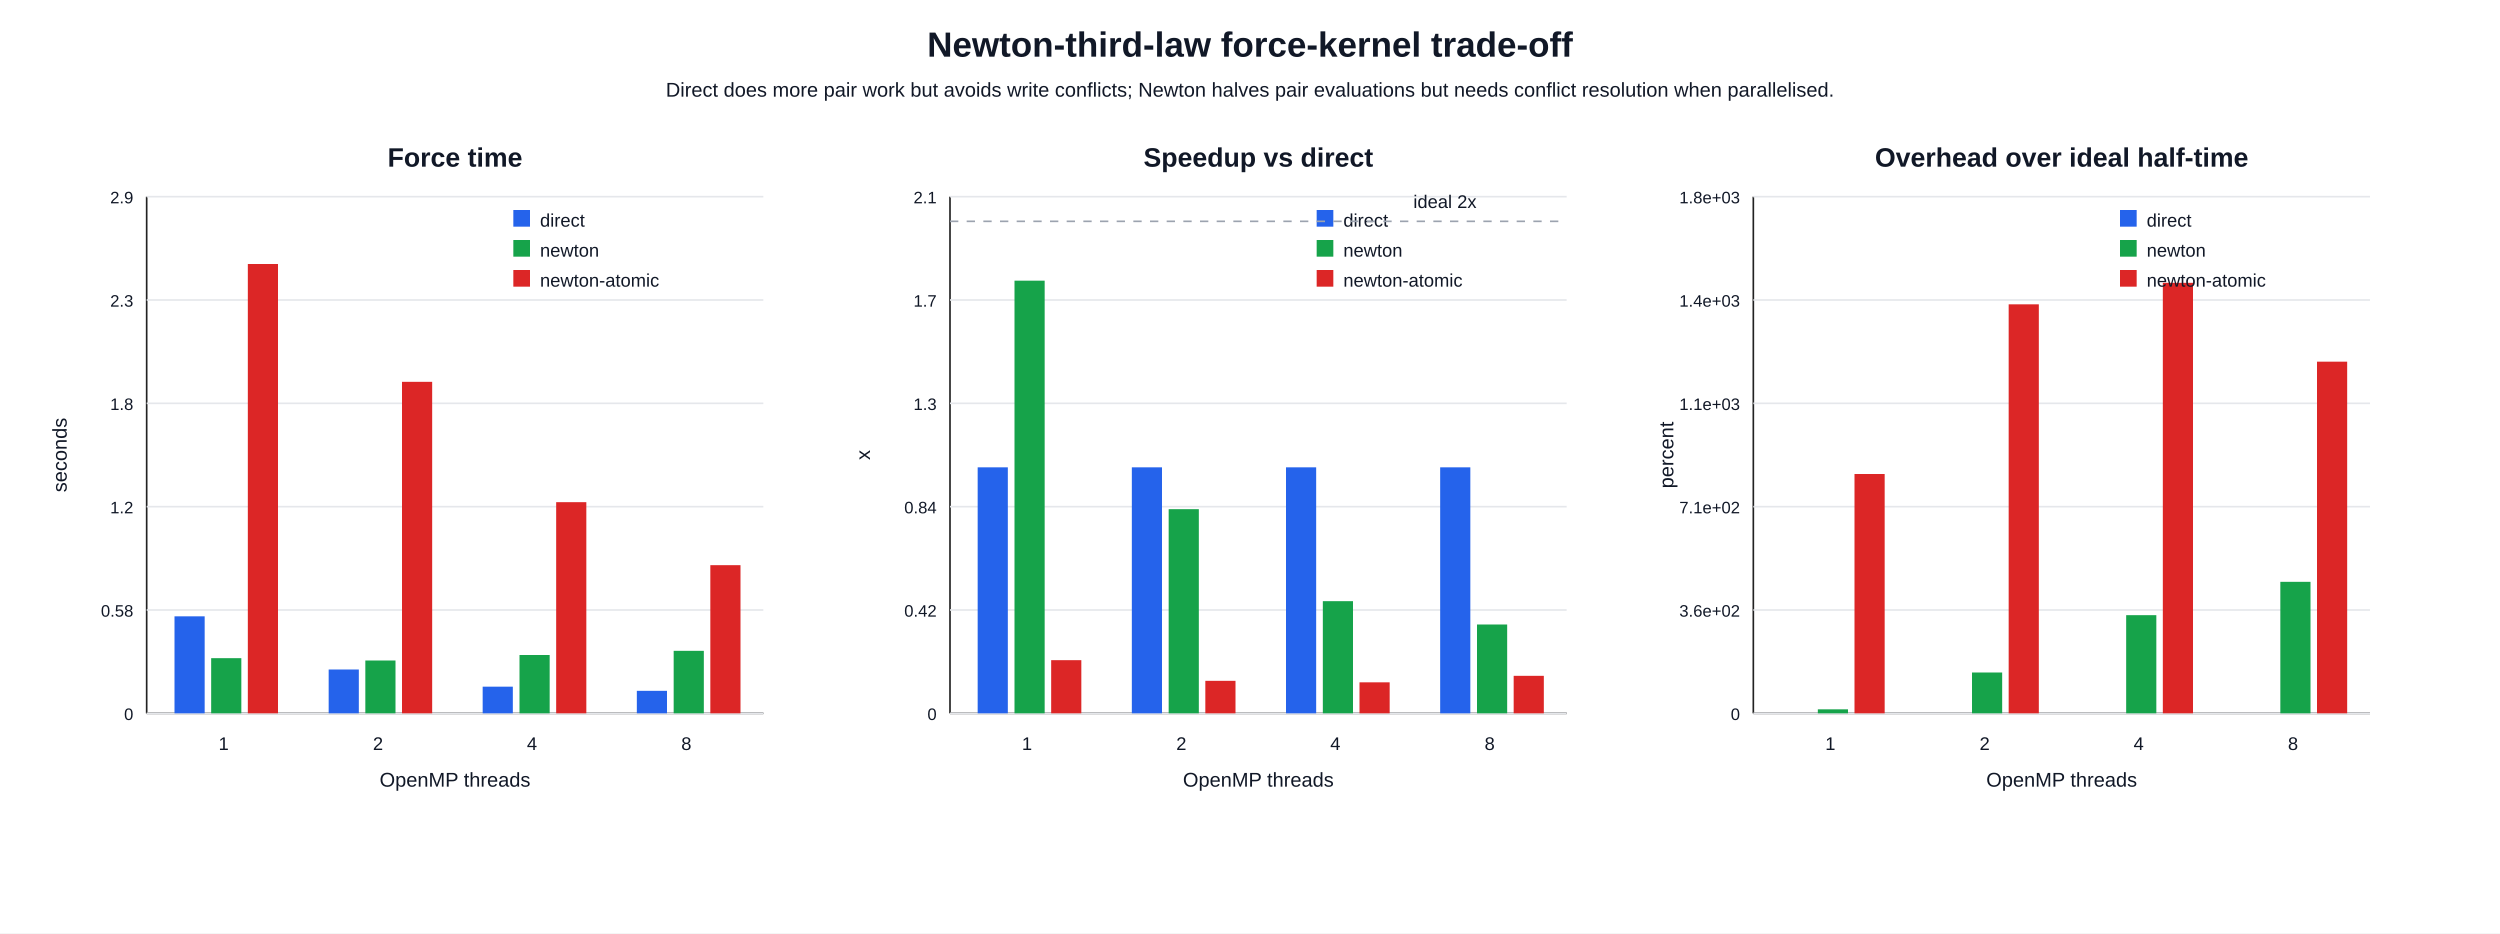
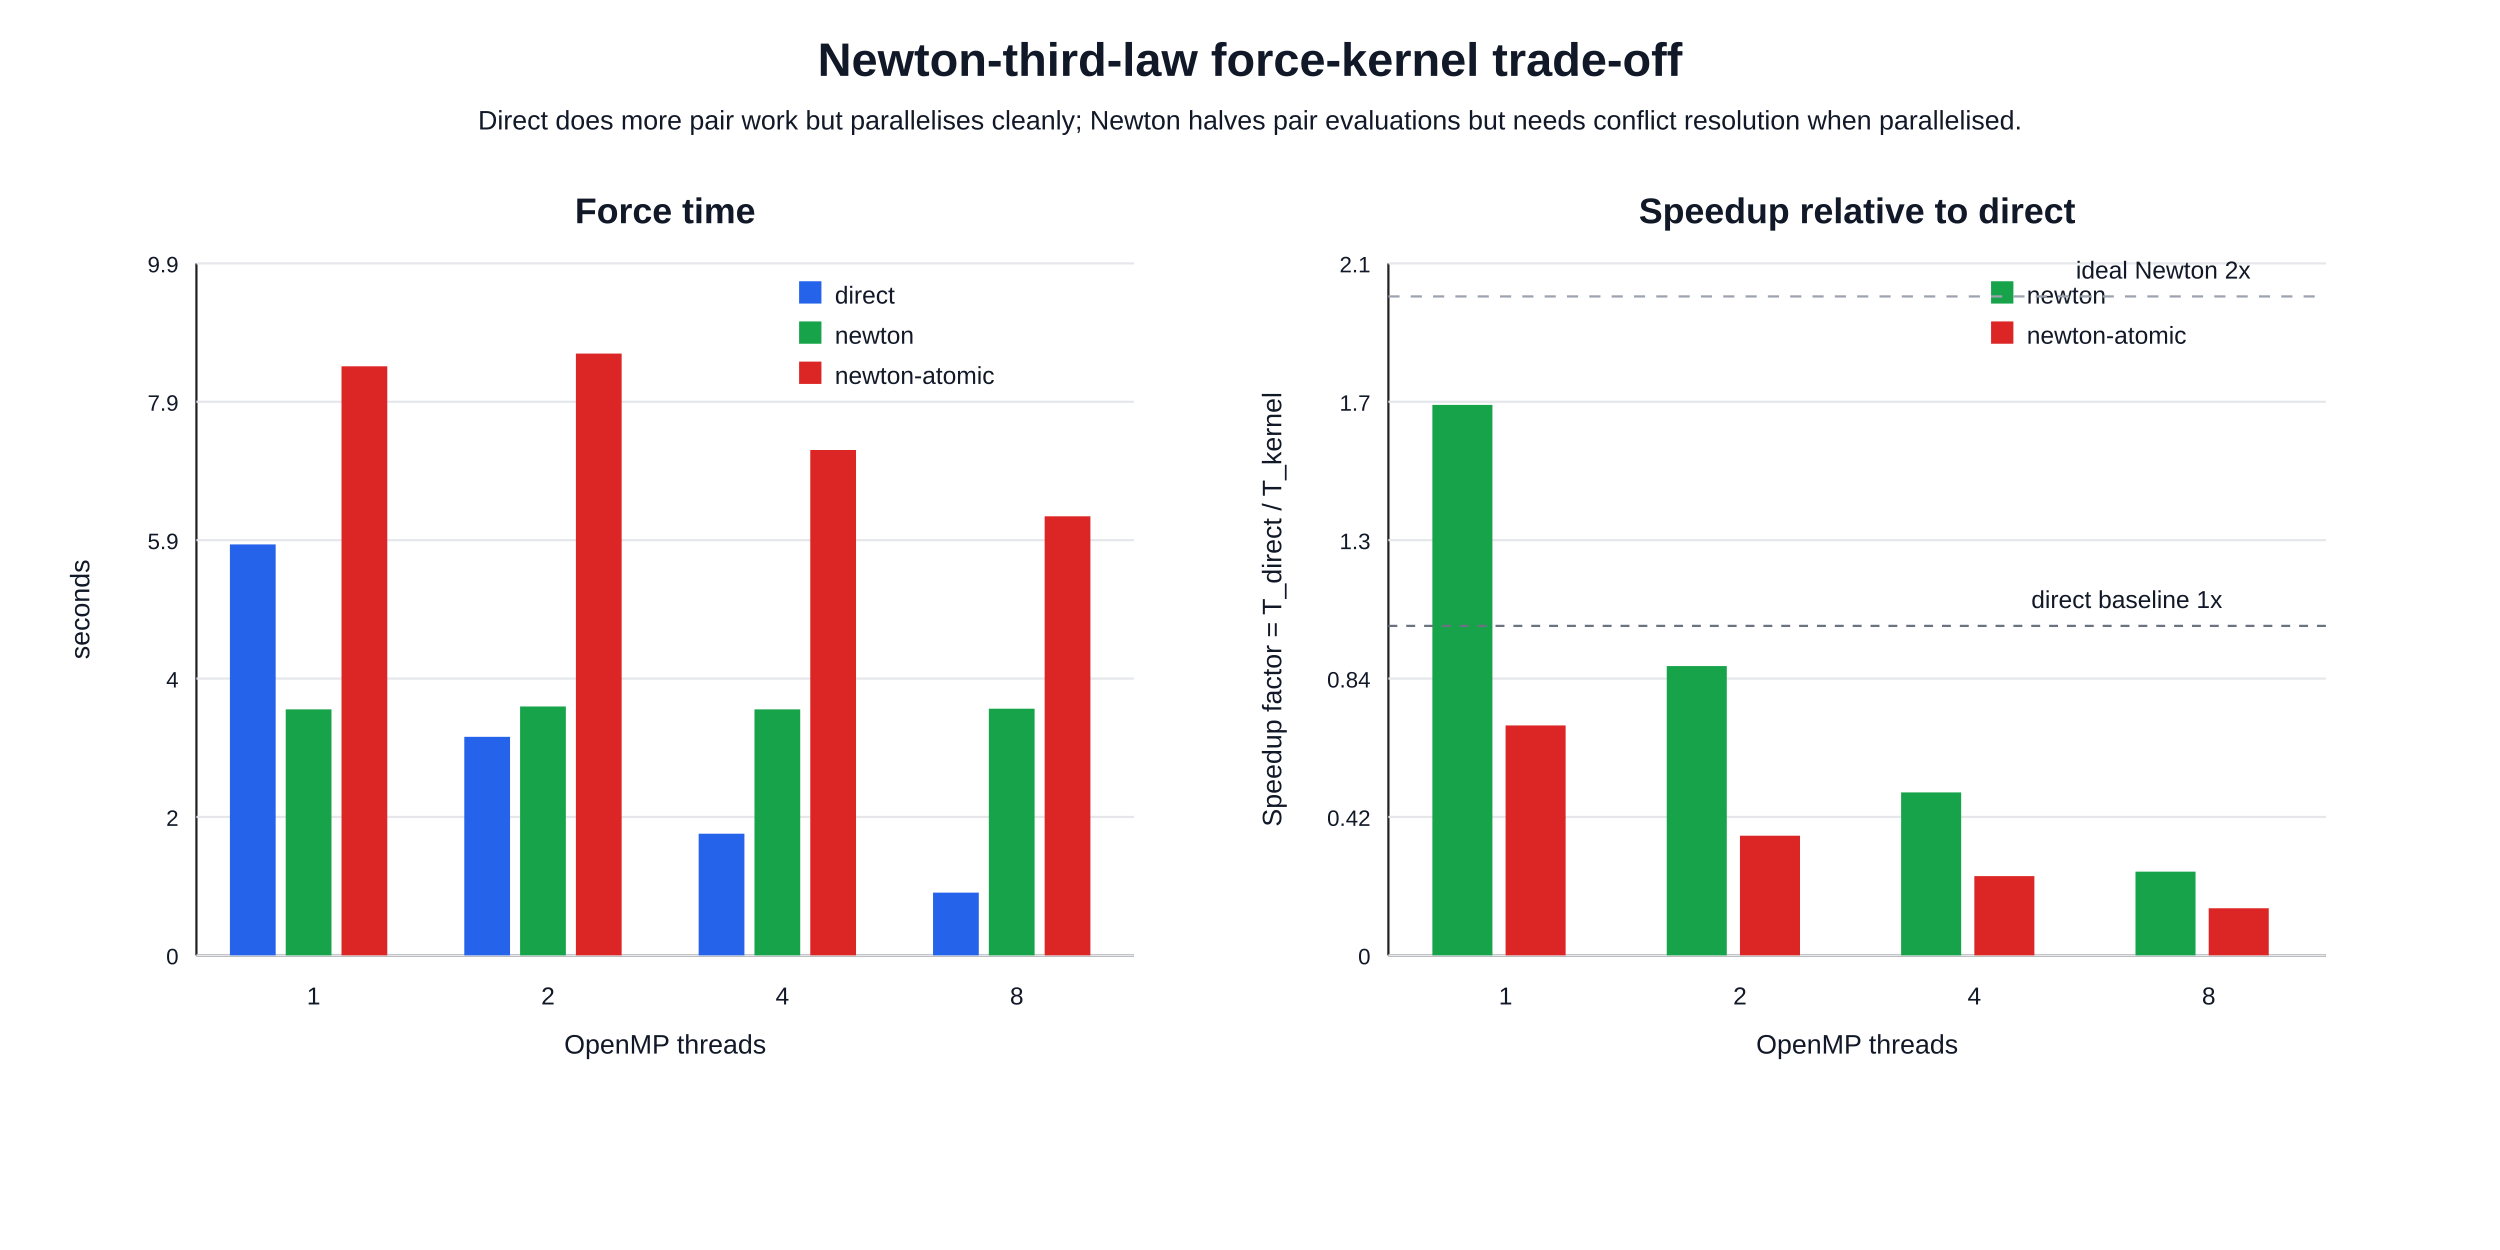
- <svg xmlns="http://www.w3.org/2000/svg" width="1500" height="560" viewBox="0 0 1500 560">
+ <svg xmlns="http://www.w3.org/2000/svg" width="1120" height="560" viewBox="0 0 1120 560">
  <rect width="100%" height="100%" fill="white" />
  <style>text{font-family:Arial, Helvetica, sans-serif; fill:#111827;}</style>
-   <text x="750" y="34" text-anchor="middle" font-size="21" font-weight="700">Newton-third-law force-kernel trade-off</text>
-   <text x="750" y="58" text-anchor="middle" font-size="12" fill="#4b5563">Direct does more pair work but avoids write conflicts; Newton halves pair evaluations but needs conflict resolution when parallelised.</text>
-   <text x="273.0" y="100.0" text-anchor="middle" font-size="16" font-weight="700">Force time</text>
-   <line x1="88" y1="428" x2="458" y2="428" stroke="#222" />
+   <text x="560" y="34" text-anchor="middle" font-size="21" font-weight="700">Newton-third-law force-kernel trade-off</text>
+   <text x="560" y="58" text-anchor="middle" font-size="12" fill="#4b5563">Direct does more pair work but parallelises cleanly; Newton halves pair evaluations but needs conflict resolution when parallelised.</text>
+   <text x="298.0" y="100.0" text-anchor="middle" font-size="16" font-weight="700">Force time</text>
+   <line x1="88" y1="428" x2="508" y2="428" stroke="#222" />
  <line x1="88" y1="118" x2="88" y2="428" stroke="#222" />
  <text x="40.0" y="273.0" transform="rotate(-90 40.0,273.0)" text-anchor="middle" font-size="12">seconds</text>
-   <text x="273.0" y="472.0" text-anchor="middle" font-size="12">OpenMP threads</text>
-   <line x1="88" y1="428.0" x2="458" y2="428.0" stroke="#e5e7eb" />
+   <text x="298.0" y="472.0" text-anchor="middle" font-size="12">OpenMP threads</text>
+   <line x1="88" y1="428.0" x2="508" y2="428.0" stroke="#e5e7eb" />
  <text x="80.0" y="432.0" text-anchor="end" font-size="10">0</text>
-   <line x1="88" y1="366.0" x2="458" y2="366.0" stroke="#e5e7eb" />
-   <text x="80.0" y="370.0" text-anchor="end" font-size="10">0.58</text>
-   <line x1="88" y1="304.0" x2="458" y2="304.0" stroke="#e5e7eb" />
-   <text x="80.0" y="308.0" text-anchor="end" font-size="10">1.2</text>
-   <line x1="88" y1="242.0" x2="458" y2="242.0" stroke="#e5e7eb" />
-   <text x="80.0" y="246.0" text-anchor="end" font-size="10">1.8</text>
-   <line x1="88" y1="180.0" x2="458" y2="180.0" stroke="#e5e7eb" />
-   <text x="80.0" y="184.0" text-anchor="end" font-size="10">2.3</text>
-   <line x1="88" y1="118.0" x2="458" y2="118.0" stroke="#e5e7eb" />
-   <text x="80.0" y="122.0" text-anchor="end" font-size="10">2.9</text>
-   <text x="134.2" y="450.0" text-anchor="middle" font-size="11">1</text>
-   <rect x="104.7" y="369.8" width="18.1" height="58.2" fill="#2563eb" />
-   <rect x="126.7" y="394.9" width="18.1" height="33.1" fill="#16a34a" />
-   <rect x="148.7" y="158.4" width="18.1" height="269.6" fill="#dc2626" />
-   <text x="226.8" y="450.0" text-anchor="middle" font-size="11">2</text>
-   <rect x="197.2" y="401.7" width="18.1" height="26.3" fill="#2563eb" />
-   <rect x="219.2" y="396.3" width="18.1" height="31.7" fill="#16a34a" />
-   <rect x="241.2" y="229.1" width="18.1" height="198.9" fill="#dc2626" />
-   <text x="319.2" y="450.0" text-anchor="middle" font-size="11">4</text>
-   <rect x="289.6" y="412.0" width="18.1" height="16.0" fill="#2563eb" />
-   <rect x="311.7" y="393.0" width="18.1" height="35.0" fill="#16a34a" />
-   <rect x="333.7" y="301.3" width="18.1" height="126.7" fill="#dc2626" />
-   <text x="411.8" y="450.0" text-anchor="middle" font-size="11">8</text>
-   <rect x="382.1" y="414.5" width="18.1" height="13.5" fill="#2563eb" />
-   <rect x="404.2" y="390.5" width="18.1" height="37.5" fill="#16a34a" />
-   <rect x="426.2" y="339.1" width="18.1" height="88.9" fill="#dc2626" />
-   <rect x="308.0" y="126.0" width="10.0" height="10.0" fill="#2563eb" />
-   <text x="324.0" y="136.0" font-size="11">direct</text>
-   <rect x="308.0" y="144.0" width="10.0" height="10.0" fill="#16a34a" />
-   <text x="324.0" y="154.0" font-size="11">newton</text>
-   <rect x="308.0" y="162.0" width="10.0" height="10.0" fill="#dc2626" />
-   <text x="324.0" y="172.0" font-size="11">newton-atomic</text>
-   <text x="755.0" y="100.0" text-anchor="middle" font-size="16" font-weight="700">Speedup vs direct</text>
-   <line x1="570" y1="428" x2="940" y2="428" stroke="#222" />
-   <line x1="570" y1="118" x2="570" y2="428" stroke="#222" />
-   <text x="522.0" y="273.0" transform="rotate(-90 522.0,273.0)" text-anchor="middle" font-size="12">x</text>
-   <text x="755.0" y="472.0" text-anchor="middle" font-size="12">OpenMP threads</text>
-   <line x1="570" y1="428.0" x2="940" y2="428.0" stroke="#e5e7eb" />
-   <text x="562.0" y="432.0" text-anchor="end" font-size="10">0</text>
-   <line x1="570" y1="366.0" x2="940" y2="366.0" stroke="#e5e7eb" />
-   <text x="562.0" y="370.0" text-anchor="end" font-size="10">0.42</text>
-   <line x1="570" y1="304.0" x2="940" y2="304.0" stroke="#e5e7eb" />
-   <text x="562.0" y="308.0" text-anchor="end" font-size="10">0.84</text>
-   <line x1="570" y1="242.0" x2="940" y2="242.0" stroke="#e5e7eb" />
-   <text x="562.0" y="246.0" text-anchor="end" font-size="10">1.3</text>
-   <line x1="570" y1="180.0" x2="940" y2="180.0" stroke="#e5e7eb" />
-   <text x="562.0" y="184.0" text-anchor="end" font-size="10">1.7</text>
-   <line x1="570" y1="118.0" x2="940" y2="118.0" stroke="#e5e7eb" />
-   <text x="562.0" y="122.0" text-anchor="end" font-size="10">2.1</text>
-   <text x="616.2" y="450.0" text-anchor="middle" font-size="11">1</text>
-   <rect x="586.6" y="280.4" width="18.1" height="147.6" fill="#2563eb" />
-   <rect x="608.7" y="168.4" width="18.1" height="259.6" fill="#16a34a" />
-   <rect x="630.7" y="396.1" width="18.1" height="31.9" fill="#dc2626" />
-   <text x="708.8" y="450.0" text-anchor="middle" font-size="11">2</text>
-   <rect x="679.1" y="280.4" width="18.1" height="147.6" fill="#2563eb" />
-   <rect x="701.2" y="305.5" width="18.1" height="122.5" fill="#16a34a" />
-   <rect x="723.2" y="408.5" width="18.1" height="19.5" fill="#dc2626" />
-   <text x="801.2" y="450.0" text-anchor="middle" font-size="11">4</text>
-   <rect x="771.6" y="280.4" width="18.1" height="147.6" fill="#2563eb" />
-   <rect x="793.7" y="360.7" width="18.1" height="67.3" fill="#16a34a" />
-   <rect x="815.7" y="409.4" width="18.1" height="18.6" fill="#dc2626" />
-   <text x="893.8" y="450.0" text-anchor="middle" font-size="11">8</text>
-   <rect x="864.1" y="280.4" width="18.1" height="147.6" fill="#2563eb" />
-   <rect x="886.2" y="374.7" width="18.1" height="53.3" fill="#16a34a" />
-   <rect x="908.2" y="405.5" width="18.1" height="22.5" fill="#dc2626" />
-   <rect x="790.0" y="126.0" width="10.0" height="10.0" fill="#2563eb" />
-   <text x="806.0" y="136.0" font-size="11">direct</text>
-   <rect x="790.0" y="144.0" width="10.0" height="10.0" fill="#16a34a" />
-   <text x="806.0" y="154.0" font-size="11">newton</text>
-   <rect x="790.0" y="162.0" width="10.0" height="10.0" fill="#dc2626" />
-   <text x="806.0" y="172.0" font-size="11">newton-atomic</text>
-   <text x="1237.0" y="100.0" text-anchor="middle" font-size="16" font-weight="700">Overhead over ideal half-time</text>
-   <line x1="1052" y1="428" x2="1422" y2="428" stroke="#222" />
-   <line x1="1052" y1="118" x2="1052" y2="428" stroke="#222" />
-   <text x="1004.0" y="273.0" transform="rotate(-90 1004.0,273.0)" text-anchor="middle" font-size="12">percent</text>
-   <text x="1237.0" y="472.0" text-anchor="middle" font-size="12">OpenMP threads</text>
-   <line x1="1052" y1="428.0" x2="1422" y2="428.0" stroke="#e5e7eb" />
-   <text x="1044.0" y="432.0" text-anchor="end" font-size="10">0</text>
-   <line x1="1052" y1="366.0" x2="1422" y2="366.0" stroke="#e5e7eb" />
-   <text x="1044.0" y="370.0" text-anchor="end" font-size="10">3.6e+02</text>
-   <line x1="1052" y1="304.0" x2="1422" y2="304.0" stroke="#e5e7eb" />
-   <text x="1044.0" y="308.0" text-anchor="end" font-size="10">7.1e+02</text>
-   <line x1="1052" y1="242.0" x2="1422" y2="242.0" stroke="#e5e7eb" />
-   <text x="1044.0" y="246.0" text-anchor="end" font-size="10">1.1e+03</text>
-   <line x1="1052" y1="180.0" x2="1422" y2="180.0" stroke="#e5e7eb" />
-   <text x="1044.0" y="184.0" text-anchor="end" font-size="10">1.4e+03</text>
-   <line x1="1052" y1="118.0" x2="1422" y2="118.0" stroke="#e5e7eb" />
-   <text x="1044.0" y="122.0" text-anchor="end" font-size="10">1.8e+03</text>
-   <text x="1098.2" y="450.0" text-anchor="middle" font-size="11">1</text>
-   <rect x="1068.7" y="428.0" width="18.1" height="0.0" fill="#2563eb" />
-   <rect x="1090.7" y="425.6" width="18.1" height="2.4" fill="#16a34a" />
-   <rect x="1112.7" y="284.4" width="18.1" height="143.6" fill="#dc2626" />
-   <text x="1190.8" y="450.0" text-anchor="middle" font-size="11">2</text>
-   <rect x="1161.2" y="428.0" width="18.1" height="0.0" fill="#2563eb" />
-   <rect x="1183.2" y="403.5" width="18.1" height="24.5" fill="#16a34a" />
-   <rect x="1205.2" y="182.6" width="18.1" height="245.4" fill="#dc2626" />
-   <text x="1283.2" y="450.0" text-anchor="middle" font-size="11">4</text>
-   <rect x="1253.7" y="428.0" width="18.1" height="0.0" fill="#2563eb" />
-   <rect x="1275.7" y="369.1" width="18.1" height="58.9" fill="#16a34a" />
-   <rect x="1297.7" y="169.7" width="18.1" height="258.3" fill="#dc2626" />
-   <text x="1375.8" y="450.0" text-anchor="middle" font-size="11">8</text>
-   <rect x="1346.2" y="428.0" width="18.1" height="0.0" fill="#2563eb" />
-   <rect x="1368.2" y="349.1" width="18.1" height="78.9" fill="#16a34a" />
-   <rect x="1390.2" y="217.0" width="18.1" height="211.0" fill="#dc2626" />
-   <rect x="1272.0" y="126.0" width="10.0" height="10.0" fill="#2563eb" />
-   <text x="1288.0" y="136.0" font-size="11">direct</text>
-   <rect x="1272.0" y="144.0" width="10.0" height="10.0" fill="#16a34a" />
-   <text x="1288.0" y="154.0" font-size="11">newton</text>
-   <rect x="1272.0" y="162.0" width="10.0" height="10.0" fill="#dc2626" />
-   <text x="1288.0" y="172.0" font-size="11">newton-atomic</text>
-   <line x1="570" y1="132.8" x2="940" y2="132.8" stroke="#9ca3af" stroke-dasharray="5 5" />
-   <text x="848" y="124.8" font-size="11" fill="#6b7280">ideal 2x</text>
+   <line x1="88" y1="366.0" x2="508" y2="366.0" stroke="#e5e7eb" />
+   <text x="80.0" y="370.0" text-anchor="end" font-size="10">2</text>
+   <line x1="88" y1="304.0" x2="508" y2="304.0" stroke="#e5e7eb" />
+   <text x="80.0" y="308.0" text-anchor="end" font-size="10">4</text>
+   <line x1="88" y1="242.0" x2="508" y2="242.0" stroke="#e5e7eb" />
+   <text x="80.0" y="246.0" text-anchor="end" font-size="10">5.9</text>
+   <line x1="88" y1="180.0" x2="508" y2="180.0" stroke="#e5e7eb" />
+   <text x="80.0" y="184.0" text-anchor="end" font-size="10">7.9</text>
+   <line x1="88" y1="118.0" x2="508" y2="118.0" stroke="#e5e7eb" />
+   <text x="80.0" y="122.0" text-anchor="end" font-size="10">9.9</text>
+   <text x="140.5" y="450.0" text-anchor="middle" font-size="11">1</text>
+   <rect x="103.0" y="243.9" width="20.5" height="184.1" fill="#2563eb" />
+   <rect x="128.0" y="317.8" width="20.5" height="110.2" fill="#16a34a" />
+   <rect x="153.0" y="164.1" width="20.5" height="263.9" fill="#dc2626" />
+   <text x="245.5" y="450.0" text-anchor="middle" font-size="11">2</text>
+   <rect x="208.0" y="330.1" width="20.5" height="97.9" fill="#2563eb" />
+   <rect x="233.0" y="316.5" width="20.5" height="111.5" fill="#16a34a" />
+   <rect x="258.0" y="158.4" width="20.5" height="269.6" fill="#dc2626" />
+   <text x="350.5" y="450.0" text-anchor="middle" font-size="11">4</text>
+   <rect x="313.0" y="373.5" width="20.5" height="54.5" fill="#2563eb" />
+   <rect x="338.0" y="317.8" width="20.5" height="110.2" fill="#16a34a" />
+   <rect x="363.0" y="201.6" width="20.5" height="226.4" fill="#dc2626" />
+   <text x="455.5" y="450.0" text-anchor="middle" font-size="11">8</text>
+   <rect x="418.0" y="399.9" width="20.5" height="28.1" fill="#2563eb" />
+   <rect x="443.0" y="317.5" width="20.5" height="110.5" fill="#16a34a" />
+   <rect x="468.0" y="231.3" width="20.5" height="196.7" fill="#dc2626" />
+   <rect x="358.0" y="126.0" width="10.0" height="10.0" fill="#2563eb" />
+   <text x="374.0" y="136.0" font-size="11">direct</text>
+   <rect x="358.0" y="144.0" width="10.0" height="10.0" fill="#16a34a" />
+   <text x="374.0" y="154.0" font-size="11">newton</text>
+   <rect x="358.0" y="162.0" width="10.0" height="10.0" fill="#dc2626" />
+   <text x="374.0" y="172.0" font-size="11">newton-atomic</text>
+   <text x="832.0" y="100.0" text-anchor="middle" font-size="16" font-weight="700">Speedup relative to direct</text>
+   <line x1="622" y1="428" x2="1042" y2="428" stroke="#222" />
+   <line x1="622" y1="118" x2="622" y2="428" stroke="#222" />
+   <text x="574.0" y="273.0" transform="rotate(-90 574.0,273.0)" text-anchor="middle" font-size="12">Speedup factor = T_direct / T_kernel</text>
+   <text x="832.0" y="472.0" text-anchor="middle" font-size="12">OpenMP threads</text>
+   <line x1="622" y1="428.0" x2="1042" y2="428.0" stroke="#e5e7eb" />
+   <text x="614.0" y="432.0" text-anchor="end" font-size="10">0</text>
+   <line x1="622" y1="366.0" x2="1042" y2="366.0" stroke="#e5e7eb" />
+   <text x="614.0" y="370.0" text-anchor="end" font-size="10">0.42</text>
+   <line x1="622" y1="304.0" x2="1042" y2="304.0" stroke="#e5e7eb" />
+   <text x="614.0" y="308.0" text-anchor="end" font-size="10">0.84</text>
+   <line x1="622" y1="242.0" x2="1042" y2="242.0" stroke="#e5e7eb" />
+   <text x="614.0" y="246.0" text-anchor="end" font-size="10">1.3</text>
+   <line x1="622" y1="180.0" x2="1042" y2="180.0" stroke="#e5e7eb" />
+   <text x="614.0" y="184.0" text-anchor="end" font-size="10">1.7</text>
+   <line x1="622" y1="118.0" x2="1042" y2="118.0" stroke="#e5e7eb" />
+   <text x="614.0" y="122.0" text-anchor="end" font-size="10">2.1</text>
+   <text x="674.5" y="450.0" text-anchor="middle" font-size="11">1</text>
+   <rect x="641.7" y="181.4" width="26.9" height="246.6" fill="#16a34a" />
+   <rect x="674.5" y="325.0" width="26.9" height="103.0" fill="#dc2626" />
+   <text x="779.5" y="450.0" text-anchor="middle" font-size="11">2</text>
+   <rect x="746.7" y="298.4" width="26.9" height="129.6" fill="#16a34a" />
+   <rect x="779.5" y="374.4" width="26.9" height="53.6" fill="#dc2626" />
+   <text x="884.5" y="450.0" text-anchor="middle" font-size="11">4</text>
+   <rect x="851.7" y="355.0" width="26.9" height="73.0" fill="#16a34a" />
+   <rect x="884.5" y="392.5" width="26.9" height="35.5" fill="#dc2626" />
+   <text x="989.5" y="450.0" text-anchor="middle" font-size="11">8</text>
+   <rect x="956.7" y="390.5" width="26.9" height="37.5" fill="#16a34a" />
+   <rect x="989.5" y="406.9" width="26.9" height="21.1" fill="#dc2626" />
+   <rect x="892.0" y="126.0" width="10.0" height="10.0" fill="#16a34a" />
+   <text x="908.0" y="136.0" font-size="11">newton</text>
+   <rect x="892.0" y="144.0" width="10.0" height="10.0" fill="#dc2626" />
+   <text x="908.0" y="154.0" font-size="11">newton-atomic</text>
+   <line x1="622" y1="132.8" x2="1042" y2="132.8" stroke="#9ca3af" stroke-dasharray="5 5" />
+   <text x="930" y="124.8" font-size="11" fill="#6b7280">ideal Newton 2x</text>
+   <line x1="622" y1="280.4" x2="1042" y2="280.4" stroke="#6b7280" stroke-dasharray="4 4" />
+   <text x="910" y="272.4" font-size="11" fill="#4b5563">direct baseline 1x</text>
</svg>
